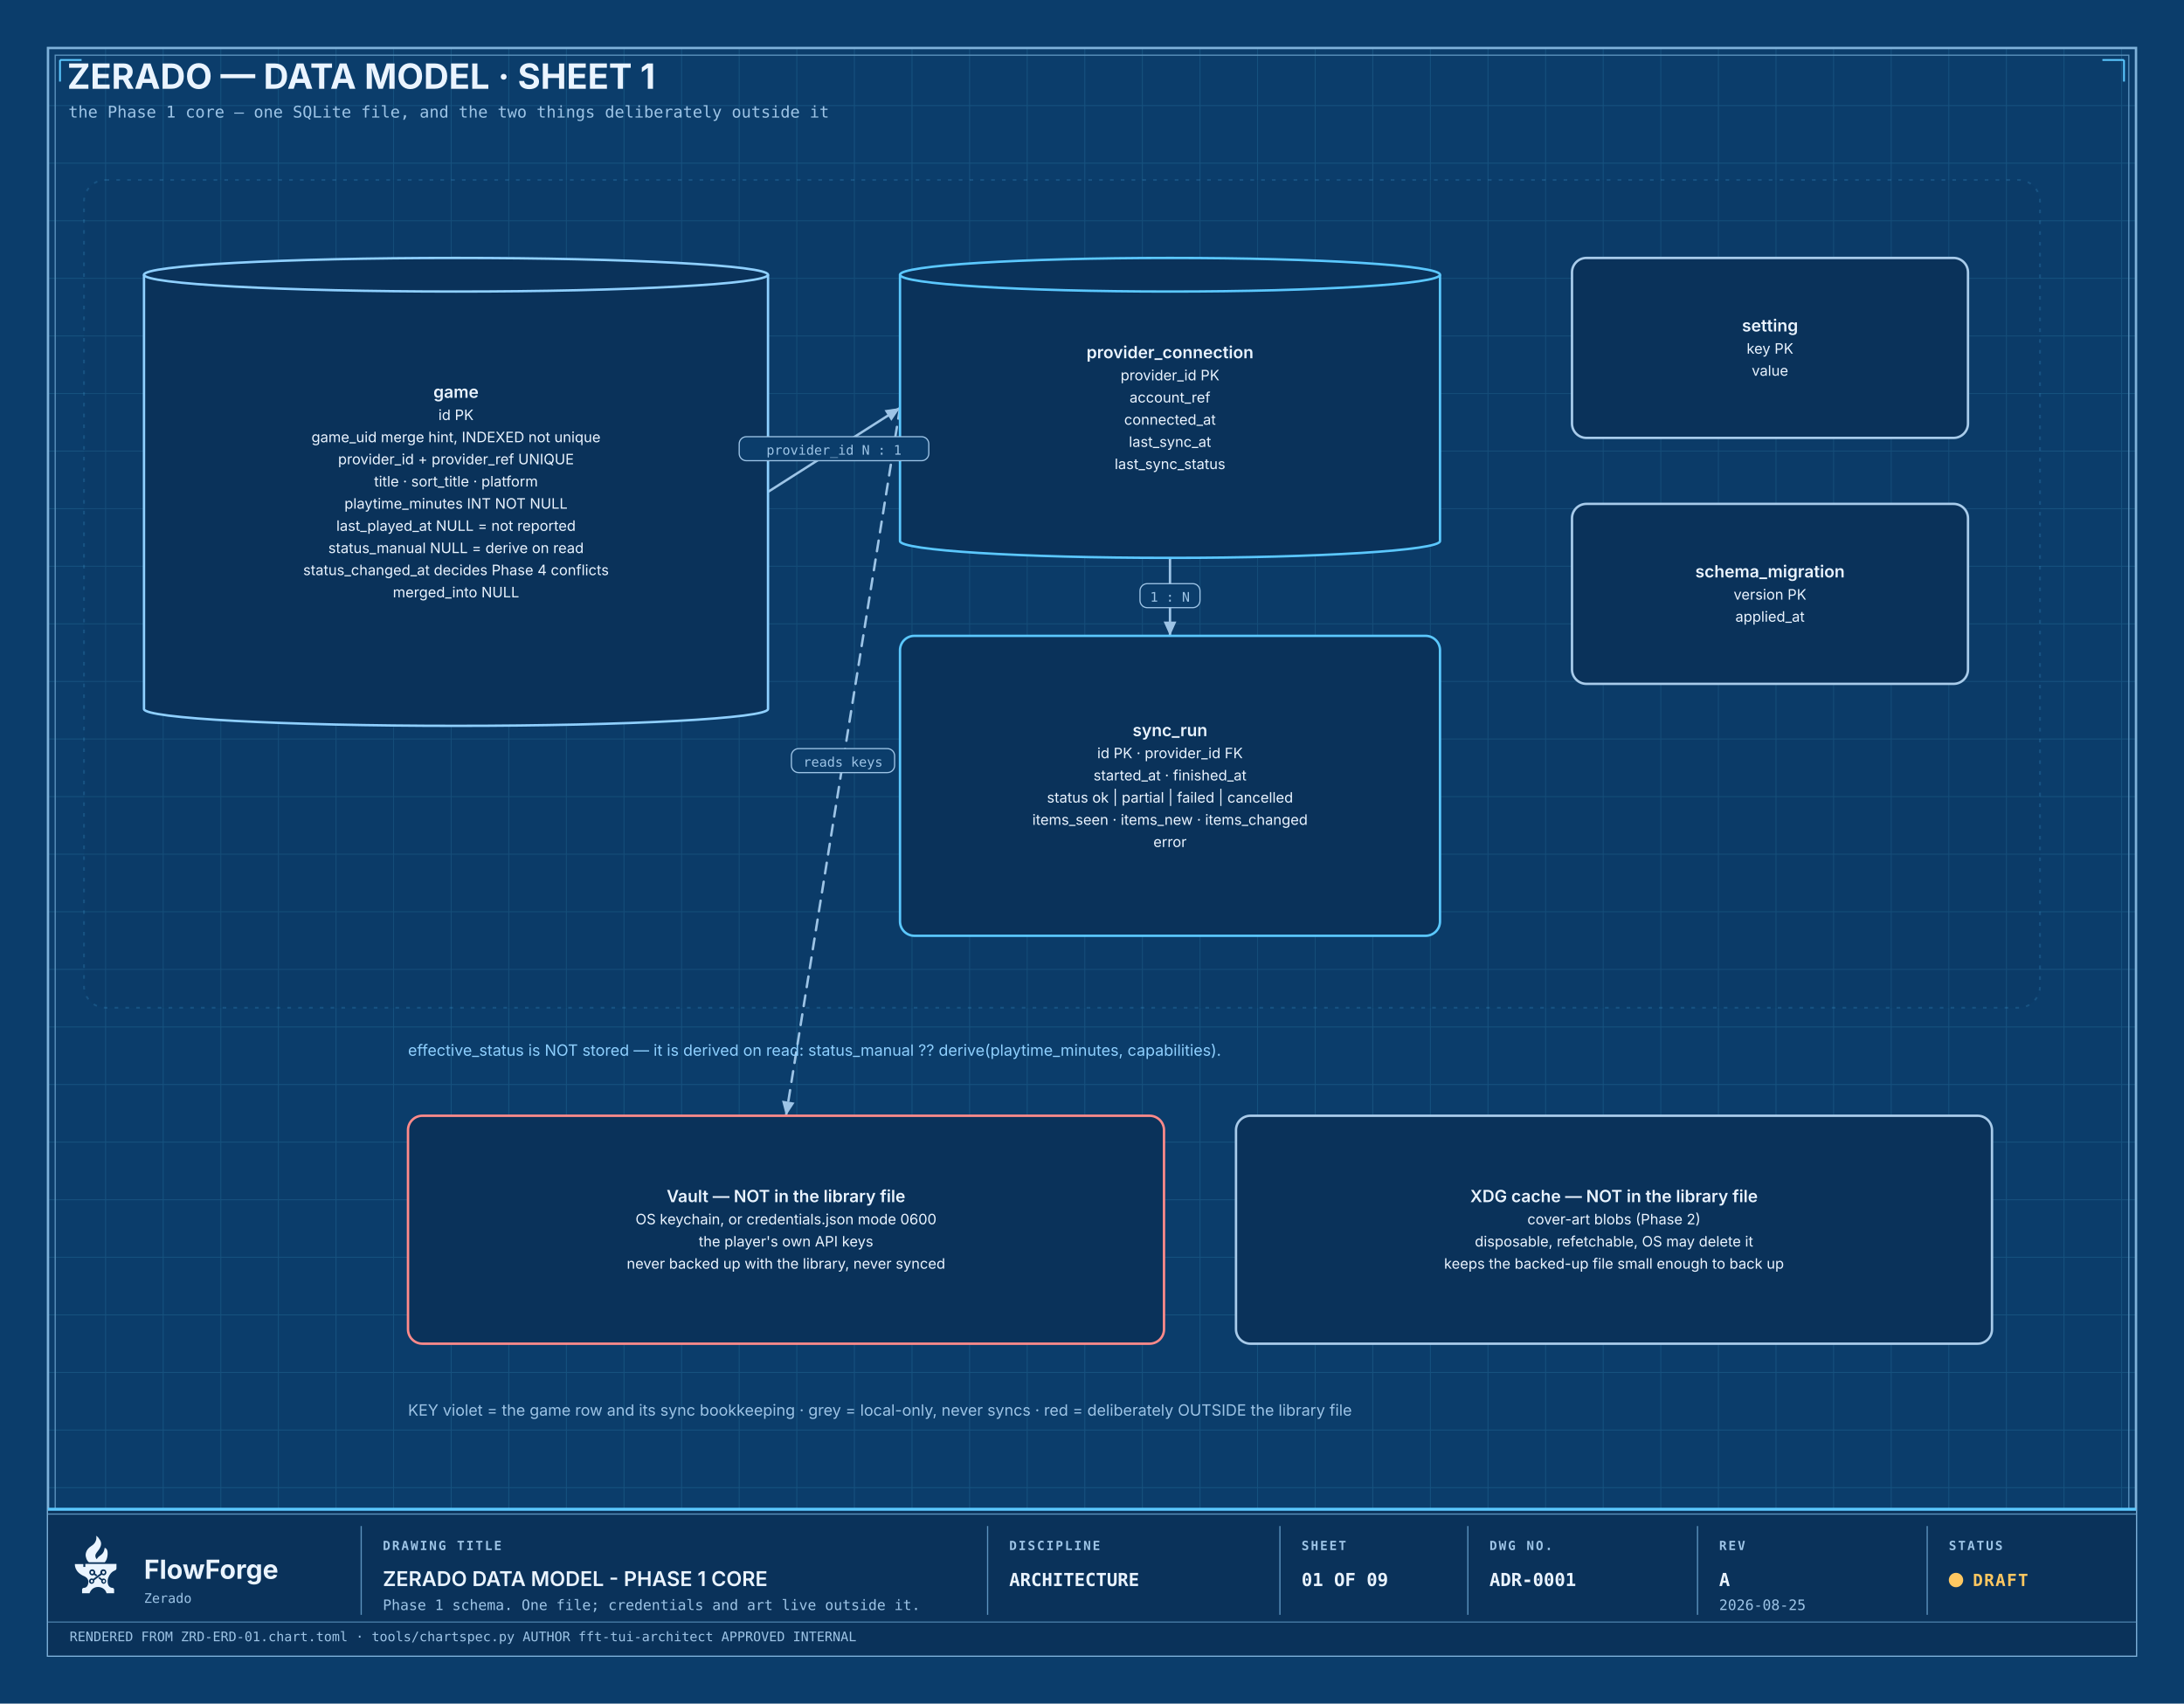
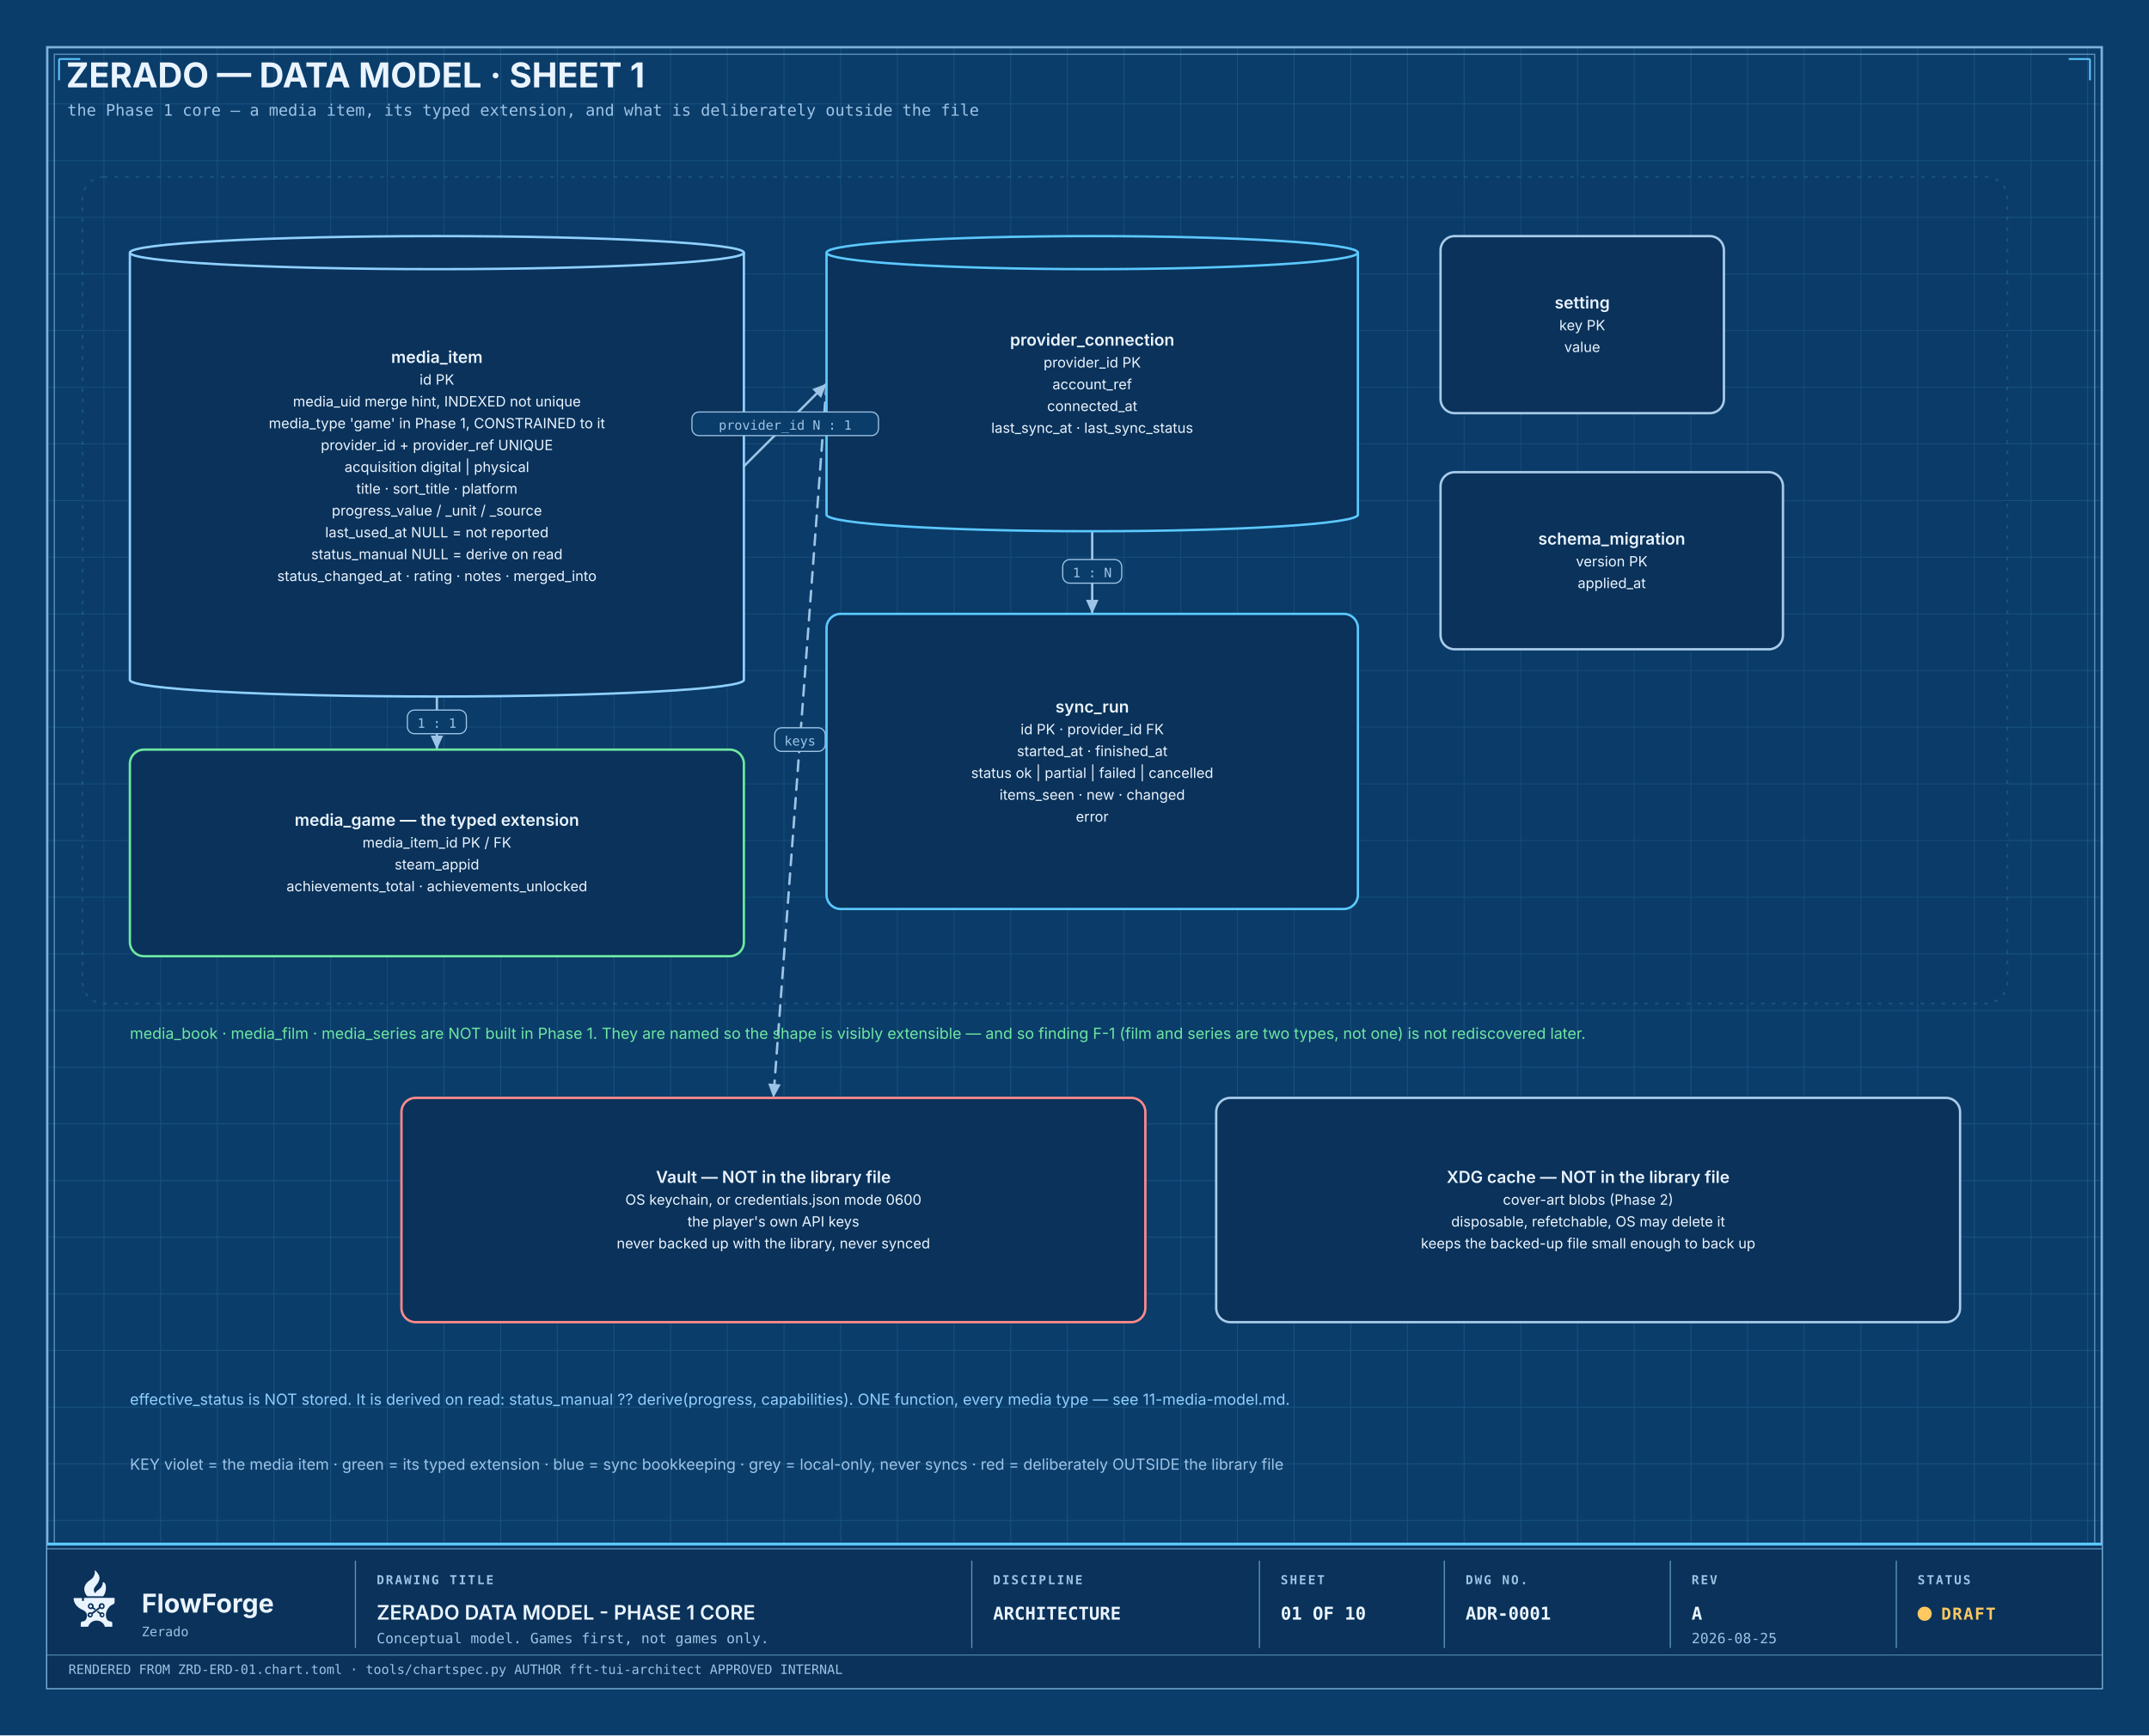
- <svg xmlns="http://www.w3.org/2000/svg" width="1820" height="1420" viewBox="0 0 1820 1420" font-family="'Segoe UI', 'Helvetica Neue', Inter, Arial, sans-serif">
-   <rect x="0" y="0" width="1820" height="1420" fill="#0B3D6B" />
-   <line x1="40" y1="40" x2="40" y2="1380" stroke="#16527F" stroke-width="0.75" />
-   <line x1="88" y1="40" x2="88" y2="1380" stroke="#16527F" stroke-width="0.75" />
-   <line x1="136" y1="40" x2="136" y2="1380" stroke="#16527F" stroke-width="0.75" />
-   <line x1="184" y1="40" x2="184" y2="1380" stroke="#16527F" stroke-width="0.75" />
-   <line x1="232" y1="40" x2="232" y2="1380" stroke="#16527F" stroke-width="0.75" />
-   <line x1="280" y1="40" x2="280" y2="1380" stroke="#16527F" stroke-width="0.75" />
-   <line x1="328" y1="40" x2="328" y2="1380" stroke="#16527F" stroke-width="0.75" />
-   <line x1="376" y1="40" x2="376" y2="1380" stroke="#16527F" stroke-width="0.75" />
-   <line x1="424" y1="40" x2="424" y2="1380" stroke="#16527F" stroke-width="0.75" />
-   <line x1="472" y1="40" x2="472" y2="1380" stroke="#16527F" stroke-width="0.75" />
-   <line x1="520" y1="40" x2="520" y2="1380" stroke="#16527F" stroke-width="0.75" />
-   <line x1="568" y1="40" x2="568" y2="1380" stroke="#16527F" stroke-width="0.75" />
-   <line x1="616" y1="40" x2="616" y2="1380" stroke="#16527F" stroke-width="0.75" />
-   <line x1="664" y1="40" x2="664" y2="1380" stroke="#16527F" stroke-width="0.75" />
-   <line x1="712" y1="40" x2="712" y2="1380" stroke="#16527F" stroke-width="0.75" />
-   <line x1="760" y1="40" x2="760" y2="1380" stroke="#16527F" stroke-width="0.75" />
-   <line x1="808" y1="40" x2="808" y2="1380" stroke="#16527F" stroke-width="0.75" />
-   <line x1="856" y1="40" x2="856" y2="1380" stroke="#16527F" stroke-width="0.75" />
-   <line x1="904" y1="40" x2="904" y2="1380" stroke="#16527F" stroke-width="0.75" />
-   <line x1="952" y1="40" x2="952" y2="1380" stroke="#16527F" stroke-width="0.75" />
-   <line x1="1000" y1="40" x2="1000" y2="1380" stroke="#16527F" stroke-width="0.75" />
-   <line x1="1048" y1="40" x2="1048" y2="1380" stroke="#16527F" stroke-width="0.75" />
-   <line x1="1096" y1="40" x2="1096" y2="1380" stroke="#16527F" stroke-width="0.75" />
-   <line x1="1144" y1="40" x2="1144" y2="1380" stroke="#16527F" stroke-width="0.75" />
-   <line x1="1192" y1="40" x2="1192" y2="1380" stroke="#16527F" stroke-width="0.75" />
-   <line x1="1240" y1="40" x2="1240" y2="1380" stroke="#16527F" stroke-width="0.75" />
-   <line x1="1288" y1="40" x2="1288" y2="1380" stroke="#16527F" stroke-width="0.75" />
-   <line x1="1336" y1="40" x2="1336" y2="1380" stroke="#16527F" stroke-width="0.75" />
-   <line x1="1384" y1="40" x2="1384" y2="1380" stroke="#16527F" stroke-width="0.75" />
-   <line x1="1432" y1="40" x2="1432" y2="1380" stroke="#16527F" stroke-width="0.75" />
-   <line x1="1480" y1="40" x2="1480" y2="1380" stroke="#16527F" stroke-width="0.75" />
-   <line x1="1528" y1="40" x2="1528" y2="1380" stroke="#16527F" stroke-width="0.75" />
-   <line x1="1576" y1="40" x2="1576" y2="1380" stroke="#16527F" stroke-width="0.75" />
-   <line x1="1624" y1="40" x2="1624" y2="1380" stroke="#16527F" stroke-width="0.75" />
-   <line x1="1672" y1="40" x2="1672" y2="1380" stroke="#16527F" stroke-width="0.75" />
-   <line x1="1720" y1="40" x2="1720" y2="1380" stroke="#16527F" stroke-width="0.75" />
-   <line x1="1768" y1="40" x2="1768" y2="1380" stroke="#16527F" stroke-width="0.75" />
+ <svg xmlns="http://www.w3.org/2000/svg" width="1820" height="1470" viewBox="0 0 1820 1470" font-family="'Segoe UI', 'Helvetica Neue', Inter, Arial, sans-serif">
+   <rect x="0" y="0" width="1820" height="1470" fill="#0B3D6B" />
+   <line x1="40" y1="40" x2="40" y2="1430" stroke="#16527F" stroke-width="0.75" />
+   <line x1="88" y1="40" x2="88" y2="1430" stroke="#16527F" stroke-width="0.75" />
+   <line x1="136" y1="40" x2="136" y2="1430" stroke="#16527F" stroke-width="0.75" />
+   <line x1="184" y1="40" x2="184" y2="1430" stroke="#16527F" stroke-width="0.75" />
+   <line x1="232" y1="40" x2="232" y2="1430" stroke="#16527F" stroke-width="0.75" />
+   <line x1="280" y1="40" x2="280" y2="1430" stroke="#16527F" stroke-width="0.75" />
+   <line x1="328" y1="40" x2="328" y2="1430" stroke="#16527F" stroke-width="0.75" />
+   <line x1="376" y1="40" x2="376" y2="1430" stroke="#16527F" stroke-width="0.75" />
+   <line x1="424" y1="40" x2="424" y2="1430" stroke="#16527F" stroke-width="0.75" />
+   <line x1="472" y1="40" x2="472" y2="1430" stroke="#16527F" stroke-width="0.75" />
+   <line x1="520" y1="40" x2="520" y2="1430" stroke="#16527F" stroke-width="0.75" />
+   <line x1="568" y1="40" x2="568" y2="1430" stroke="#16527F" stroke-width="0.75" />
+   <line x1="616" y1="40" x2="616" y2="1430" stroke="#16527F" stroke-width="0.75" />
+   <line x1="664" y1="40" x2="664" y2="1430" stroke="#16527F" stroke-width="0.75" />
+   <line x1="712" y1="40" x2="712" y2="1430" stroke="#16527F" stroke-width="0.75" />
+   <line x1="760" y1="40" x2="760" y2="1430" stroke="#16527F" stroke-width="0.75" />
+   <line x1="808" y1="40" x2="808" y2="1430" stroke="#16527F" stroke-width="0.75" />
+   <line x1="856" y1="40" x2="856" y2="1430" stroke="#16527F" stroke-width="0.75" />
+   <line x1="904" y1="40" x2="904" y2="1430" stroke="#16527F" stroke-width="0.75" />
+   <line x1="952" y1="40" x2="952" y2="1430" stroke="#16527F" stroke-width="0.75" />
+   <line x1="1000" y1="40" x2="1000" y2="1430" stroke="#16527F" stroke-width="0.75" />
+   <line x1="1048" y1="40" x2="1048" y2="1430" stroke="#16527F" stroke-width="0.75" />
+   <line x1="1096" y1="40" x2="1096" y2="1430" stroke="#16527F" stroke-width="0.75" />
+   <line x1="1144" y1="40" x2="1144" y2="1430" stroke="#16527F" stroke-width="0.75" />
+   <line x1="1192" y1="40" x2="1192" y2="1430" stroke="#16527F" stroke-width="0.75" />
+   <line x1="1240" y1="40" x2="1240" y2="1430" stroke="#16527F" stroke-width="0.75" />
+   <line x1="1288" y1="40" x2="1288" y2="1430" stroke="#16527F" stroke-width="0.75" />
+   <line x1="1336" y1="40" x2="1336" y2="1430" stroke="#16527F" stroke-width="0.75" />
+   <line x1="1384" y1="40" x2="1384" y2="1430" stroke="#16527F" stroke-width="0.75" />
+   <line x1="1432" y1="40" x2="1432" y2="1430" stroke="#16527F" stroke-width="0.75" />
+   <line x1="1480" y1="40" x2="1480" y2="1430" stroke="#16527F" stroke-width="0.75" />
+   <line x1="1528" y1="40" x2="1528" y2="1430" stroke="#16527F" stroke-width="0.75" />
+   <line x1="1576" y1="40" x2="1576" y2="1430" stroke="#16527F" stroke-width="0.75" />
+   <line x1="1624" y1="40" x2="1624" y2="1430" stroke="#16527F" stroke-width="0.75" />
+   <line x1="1672" y1="40" x2="1672" y2="1430" stroke="#16527F" stroke-width="0.75" />
+   <line x1="1720" y1="40" x2="1720" y2="1430" stroke="#16527F" stroke-width="0.75" />
+   <line x1="1768" y1="40" x2="1768" y2="1430" stroke="#16527F" stroke-width="0.75" />
  <line x1="40" y1="40" x2="1780" y2="40" stroke="#16527F" stroke-width="0.75" />
  <line x1="40" y1="88" x2="1780" y2="88" stroke="#16527F" stroke-width="0.75" />
  <line x1="40" y1="136" x2="1780" y2="136" stroke="#16527F" stroke-width="0.75" />
  <line x1="40" y1="184" x2="1780" y2="184" stroke="#16527F" stroke-width="0.75" />
  <line x1="40" y1="232" x2="1780" y2="232" stroke="#16527F" stroke-width="0.75" />
  <line x1="40" y1="280" x2="1780" y2="280" stroke="#16527F" stroke-width="0.75" />
  <line x1="40" y1="328" x2="1780" y2="328" stroke="#16527F" stroke-width="0.75" />
  <line x1="40" y1="376" x2="1780" y2="376" stroke="#16527F" stroke-width="0.75" />
  <line x1="40" y1="424" x2="1780" y2="424" stroke="#16527F" stroke-width="0.75" />
  <line x1="40" y1="472" x2="1780" y2="472" stroke="#16527F" stroke-width="0.75" />
  <line x1="40" y1="520" x2="1780" y2="520" stroke="#16527F" stroke-width="0.75" />
  <line x1="40" y1="568" x2="1780" y2="568" stroke="#16527F" stroke-width="0.75" />
  <line x1="40" y1="616" x2="1780" y2="616" stroke="#16527F" stroke-width="0.75" />
  <line x1="40" y1="664" x2="1780" y2="664" stroke="#16527F" stroke-width="0.75" />
  <line x1="40" y1="712" x2="1780" y2="712" stroke="#16527F" stroke-width="0.75" />
  <line x1="40" y1="760" x2="1780" y2="760" stroke="#16527F" stroke-width="0.75" />
  <line x1="40" y1="808" x2="1780" y2="808" stroke="#16527F" stroke-width="0.75" />
  <line x1="40" y1="856" x2="1780" y2="856" stroke="#16527F" stroke-width="0.75" />
  <line x1="40" y1="904" x2="1780" y2="904" stroke="#16527F" stroke-width="0.75" />
  <line x1="40" y1="952" x2="1780" y2="952" stroke="#16527F" stroke-width="0.75" />
  <line x1="40" y1="1000" x2="1780" y2="1000" stroke="#16527F" stroke-width="0.75" />
  <line x1="40" y1="1048" x2="1780" y2="1048" stroke="#16527F" stroke-width="0.75" />
  <line x1="40" y1="1096" x2="1780" y2="1096" stroke="#16527F" stroke-width="0.75" />
  <line x1="40" y1="1144" x2="1780" y2="1144" stroke="#16527F" stroke-width="0.75" />
  <line x1="40" y1="1192" x2="1780" y2="1192" stroke="#16527F" stroke-width="0.75" />
  <line x1="40" y1="1240" x2="1780" y2="1240" stroke="#16527F" stroke-width="0.75" />
  <line x1="40" y1="1288" x2="1780" y2="1288" stroke="#16527F" stroke-width="0.75" />
  <line x1="40" y1="1336" x2="1780" y2="1336" stroke="#16527F" stroke-width="0.75" />
-   <rect x="40" y="40" width="1740" height="1340" fill="none" stroke="#7FB2DA" stroke-width="2" />
-   <rect x="46" y="46" width="1728" height="1328" fill="none" stroke="#5C93BE" stroke-width="1" />
+   <line x1="40" y1="1384" x2="1780" y2="1384" stroke="#16527F" stroke-width="0.75" />
+   <rect x="40" y="40" width="1740" height="1390" fill="none" stroke="#7FB2DA" stroke-width="2" />
+   <rect x="46" y="46" width="1728" height="1378" fill="none" stroke="#5C93BE" stroke-width="1" />
  <line x1="50" y1="50" x2="68" y2="50" stroke="#5BC8FF" stroke-width="1.5" />
  <line x1="50" y1="50" x2="50" y2="68" stroke="#5BC8FF" stroke-width="1.5" />
  <line x1="1770" y1="50" x2="1752" y2="50" stroke="#5BC8FF" stroke-width="1.5" />
  <line x1="1770" y1="50" x2="1770" y2="68" stroke="#5BC8FF" stroke-width="1.5" />
-   <line x1="50" y1="1370" x2="68" y2="1370" stroke="#5BC8FF" stroke-width="1.5" />
-   <line x1="50" y1="1370" x2="50" y2="1352" stroke="#5BC8FF" stroke-width="1.5" />
-   <line x1="1770" y1="1370" x2="1752" y2="1370" stroke="#5BC8FF" stroke-width="1.5" />
-   <line x1="1770" y1="1370" x2="1770" y2="1352" stroke="#5BC8FF" stroke-width="1.5" />
+   <line x1="50" y1="1420" x2="68" y2="1420" stroke="#5BC8FF" stroke-width="1.5" />
+   <line x1="50" y1="1420" x2="50" y2="1402" stroke="#5BC8FF" stroke-width="1.5" />
+   <line x1="1770" y1="1420" x2="1752" y2="1420" stroke="#5BC8FF" stroke-width="1.5" />
+   <line x1="1770" y1="1420" x2="1770" y2="1402" stroke="#5BC8FF" stroke-width="1.5" />
  <text x="56" y="74" font-family="'Segoe UI', 'Helvetica Neue', Inter, Arial, sans-serif" font-size="29" font-weight="700" fill="#EAF4FF">ZERADO — DATA MODEL  ·  SHEET 1</text>
-   <text x="57" y="98" font-family="ui-monospace, 'Cascadia Code', 'JetBrains Mono', monospace" font-size="13.5" fill="#9DC4E6">the Phase 1 core — one SQLite file, and the two things deliberately outside it</text>
-   <rect x="70.0" y="150.0" width="1630.0" height="690.0" rx="18" fill="#0A325A" opacity="0.16" stroke="#5BC8FF" stroke-width="1.5" stroke-dasharray="3 6" />
-   <polyline points="640.0,410.0 750.0,340.0" fill="none" stroke="#9DC4E6" stroke-width="2.0" stroke-linejoin="round" stroke-linecap="round" />
-   <polygon points="750.0,340.0 742.8,350.8 737.1,341.9" fill="#9DC4E6" />
-   <polyline points="975.0,465.0 975.0,530.0" fill="none" stroke="#9DC4E6" stroke-width="2.0" stroke-linejoin="round" stroke-linecap="round" />
-   <polygon points="975.0,530.0 969.7,518.1 980.3,518.1" fill="#9DC4E6" />
-   <polyline points="750.0,340.0 655.0,930.0" fill="none" stroke="#9DC4E6" stroke-width="2.0" stroke-dasharray="9 7" stroke-linejoin="round" stroke-linecap="round" />
-   <polygon points="655.0,930.0 651.7,917.4 662.1,919.1" fill="#9DC4E6" />
-   <path d="M120.0,229.0 A260.0,14 0 0 1 640.0,229.0 L640.0,591.0 A260.0,14 0 0 1 120.0,591.0 Z" fill="#0A325A" stroke="#8FD0FF" stroke-width="2.0" />
-   <path d="M120.0,229.0 A260.0,14 0 0 0 640.0,229.0" fill="none" stroke="#8FD0FF" stroke-width="2.0" />
-   <text x="380.0" y="331.6" font-family="'Segoe UI', 'Helvetica Neue', Inter, Arial, sans-serif" font-size="14" fill="#EAF4FF" text-anchor="middle" font-weight="600">game</text>
-   <text x="380.0" y="350.1" font-family="'Segoe UI', 'Helvetica Neue', Inter, Arial, sans-serif" font-size="12" fill="#EAF4FF" text-anchor="middle" font-weight="400">id                      PK</text>
-   <text x="380.0" y="368.6" font-family="'Segoe UI', 'Helvetica Neue', Inter, Arial, sans-serif" font-size="12" fill="#EAF4FF" text-anchor="middle" font-weight="400">game_uid                merge hint, INDEXED not unique</text>
-   <text x="380.0" y="387.0" font-family="'Segoe UI', 'Helvetica Neue', Inter, Arial, sans-serif" font-size="12" fill="#EAF4FF" text-anchor="middle" font-weight="400">provider_id + provider_ref     UNIQUE</text>
-   <text x="380.0" y="405.5" font-family="'Segoe UI', 'Helvetica Neue', Inter, Arial, sans-serif" font-size="12" fill="#EAF4FF" text-anchor="middle" font-weight="400">title · sort_title · platform</text>
-   <text x="380.0" y="424.0" font-family="'Segoe UI', 'Helvetica Neue', Inter, Arial, sans-serif" font-size="12" fill="#EAF4FF" text-anchor="middle" font-weight="400">playtime_minutes        INT NOT NULL</text>
-   <text x="380.0" y="442.5" font-family="'Segoe UI', 'Helvetica Neue', Inter, Arial, sans-serif" font-size="12" fill="#EAF4FF" text-anchor="middle" font-weight="400">last_played_at          NULL = not reported</text>
-   <text x="380.0" y="461.0" font-family="'Segoe UI', 'Helvetica Neue', Inter, Arial, sans-serif" font-size="12" fill="#EAF4FF" text-anchor="middle" font-weight="400">status_manual           NULL = derive on read</text>
-   <text x="380.0" y="479.4" font-family="'Segoe UI', 'Helvetica Neue', Inter, Arial, sans-serif" font-size="12" fill="#EAF4FF" text-anchor="middle" font-weight="400">status_changed_at       decides Phase 4 conflicts</text>
-   <text x="380.0" y="497.9" font-family="'Segoe UI', 'Helvetica Neue', Inter, Arial, sans-serif" font-size="12" fill="#EAF4FF" text-anchor="middle" font-weight="400">merged_into             NULL</text>
-   <path d="M750.0,229.0 A225.0,14 0 0 1 1200.0,229.0 L1200.0,451.0 A225.0,14 0 0 1 750.0,451.0 Z" fill="#0A325A" stroke="#5BC8FF" stroke-width="2.0" />
-   <path d="M750.0,229.0 A225.0,14 0 0 0 1200.0,229.0" fill="none" stroke="#5BC8FF" stroke-width="2.0" />
-   <text x="975.0" y="298.6" font-family="'Segoe UI', 'Helvetica Neue', Inter, Arial, sans-serif" font-size="14" fill="#EAF4FF" text-anchor="middle" font-weight="600">provider_connection</text>
-   <text x="975.0" y="317.0" font-family="'Segoe UI', 'Helvetica Neue', Inter, Arial, sans-serif" font-size="12" fill="#EAF4FF" text-anchor="middle" font-weight="400">provider_id             PK</text>
-   <text x="975.0" y="335.5" font-family="'Segoe UI', 'Helvetica Neue', Inter, Arial, sans-serif" font-size="12" fill="#EAF4FF" text-anchor="middle" font-weight="400">account_ref</text>
-   <text x="975.0" y="354.0" font-family="'Segoe UI', 'Helvetica Neue', Inter, Arial, sans-serif" font-size="12" fill="#EAF4FF" text-anchor="middle" font-weight="400">connected_at</text>
-   <text x="975.0" y="372.5" font-family="'Segoe UI', 'Helvetica Neue', Inter, Arial, sans-serif" font-size="12" fill="#EAF4FF" text-anchor="middle" font-weight="400">last_sync_at</text>
-   <text x="975.0" y="391.0" font-family="'Segoe UI', 'Helvetica Neue', Inter, Arial, sans-serif" font-size="12" fill="#EAF4FF" text-anchor="middle" font-weight="400">last_sync_status</text>
-   <rect x="750.0" y="530.0" width="450.0" height="250.0" rx="12" ry="12" fill="#0A325A" stroke="#5BC8FF" stroke-width="2.0" />
-   <text x="975.0" y="613.6" font-family="'Segoe UI', 'Helvetica Neue', Inter, Arial, sans-serif" font-size="14" fill="#EAF4FF" text-anchor="middle" font-weight="600">sync_run</text>
-   <text x="975.0" y="632.0" font-family="'Segoe UI', 'Helvetica Neue', Inter, Arial, sans-serif" font-size="12" fill="#EAF4FF" text-anchor="middle" font-weight="400">id PK  ·  provider_id FK</text>
-   <text x="975.0" y="650.5" font-family="'Segoe UI', 'Helvetica Neue', Inter, Arial, sans-serif" font-size="12" fill="#EAF4FF" text-anchor="middle" font-weight="400">started_at · finished_at</text>
-   <text x="975.0" y="669.0" font-family="'Segoe UI', 'Helvetica Neue', Inter, Arial, sans-serif" font-size="12" fill="#EAF4FF" text-anchor="middle" font-weight="400">status   ok | partial | failed | cancelled</text>
-   <text x="975.0" y="687.5" font-family="'Segoe UI', 'Helvetica Neue', Inter, Arial, sans-serif" font-size="12" fill="#EAF4FF" text-anchor="middle" font-weight="400">items_seen · items_new · items_changed</text>
-   <text x="975.0" y="706.0" font-family="'Segoe UI', 'Helvetica Neue', Inter, Arial, sans-serif" font-size="12" fill="#EAF4FF" text-anchor="middle" font-weight="400">error</text>
-   <rect x="1310.0" y="215.0" width="330.0" height="150.0" rx="12" ry="12" fill="#0A325A" stroke="#A8CBEA" stroke-width="2.0" />
-   <text x="1475.0" y="276.3" font-family="'Segoe UI', 'Helvetica Neue', Inter, Arial, sans-serif" font-size="14" fill="#EAF4FF" text-anchor="middle" font-weight="600">setting</text>
-   <text x="1475.0" y="294.8" font-family="'Segoe UI', 'Helvetica Neue', Inter, Arial, sans-serif" font-size="12" fill="#EAF4FF" text-anchor="middle" font-weight="400">key    PK</text>
-   <text x="1475.0" y="313.2" font-family="'Segoe UI', 'Helvetica Neue', Inter, Arial, sans-serif" font-size="12" fill="#EAF4FF" text-anchor="middle" font-weight="400">value</text>
-   <rect x="1310.0" y="420.0" width="330.0" height="150.0" rx="12" ry="12" fill="#0A325A" stroke="#A8CBEA" stroke-width="2.0" />
-   <text x="1475.0" y="481.3" font-family="'Segoe UI', 'Helvetica Neue', Inter, Arial, sans-serif" font-size="14" fill="#EAF4FF" text-anchor="middle" font-weight="600">schema_migration</text>
-   <text x="1475.0" y="499.8" font-family="'Segoe UI', 'Helvetica Neue', Inter, Arial, sans-serif" font-size="12" fill="#EAF4FF" text-anchor="middle" font-weight="400">version    PK</text>
-   <text x="1475.0" y="518.2" font-family="'Segoe UI', 'Helvetica Neue', Inter, Arial, sans-serif" font-size="12" fill="#EAF4FF" text-anchor="middle" font-weight="400">applied_at</text>
+   <text x="57" y="98" font-family="ui-monospace, 'Cascadia Code', 'JetBrains Mono', monospace" font-size="13.5" fill="#9DC4E6">the Phase 1 core — a media item, its typed extension, and what is deliberately outside the file</text>
+   <rect x="70.0" y="150.0" width="1630.0" height="700.0" rx="18" fill="#0A325A" opacity="0.16" stroke="#5BC8FF" stroke-width="1.5" stroke-dasharray="3 6" />
+   <polyline points="370.0,590.0 370.0,635.0" fill="none" stroke="#9DC4E6" stroke-width="2.0" stroke-linejoin="round" stroke-linecap="round" />
+   <polygon points="370.0,635.0 364.7,623.1 375.3,623.1" fill="#9DC4E6" />
+   <polyline points="630.0,395.0 700.0,325.0" fill="none" stroke="#9DC4E6" stroke-width="2.0" stroke-linejoin="round" stroke-linecap="round" />
+   <polygon points="700.0,325.0 695.4,337.1 687.9,329.6" fill="#9DC4E6" />
+   <polyline points="925.0,450.0 925.0,520.0" fill="none" stroke="#9DC4E6" stroke-width="2.0" stroke-linejoin="round" stroke-linecap="round" />
+   <polygon points="925.0,520.0 919.7,508.1 930.3,508.1" fill="#9DC4E6" />
+   <polyline points="700.0,325.0 655.0,930.0" fill="none" stroke="#9DC4E6" stroke-width="2.0" stroke-dasharray="9 7" stroke-linejoin="round" stroke-linecap="round" />
+   <polygon points="655.0,930.0 650.6,917.8 661.2,918.6" fill="#9DC4E6" />
+   <path d="M110.0,214.0 A260.0,14 0 0 1 630.0,214.0 L630.0,576.0 A260.0,14 0 0 1 110.0,576.0 Z" fill="#0A325A" stroke="#8FD0FF" stroke-width="2.0" />
+   <path d="M110.0,214.0 A260.0,14 0 0 0 630.0,214.0" fill="none" stroke="#8FD0FF" stroke-width="2.0" />
+   <text x="370.0" y="307.4" font-family="'Segoe UI', 'Helvetica Neue', Inter, Arial, sans-serif" font-size="14" fill="#EAF4FF" text-anchor="middle" font-weight="600">media_item</text>
+   <text x="370.0" y="325.8" font-family="'Segoe UI', 'Helvetica Neue', Inter, Arial, sans-serif" font-size="12" fill="#EAF4FF" text-anchor="middle" font-weight="400">id                    PK</text>
+   <text x="370.0" y="344.3" font-family="'Segoe UI', 'Helvetica Neue', Inter, Arial, sans-serif" font-size="12" fill="#EAF4FF" text-anchor="middle" font-weight="400">media_uid             merge hint, INDEXED not unique</text>
+   <text x="370.0" y="362.8" font-family="'Segoe UI', 'Helvetica Neue', Inter, Arial, sans-serif" font-size="12" fill="#EAF4FF" text-anchor="middle" font-weight="400">media_type            'game' in Phase 1, CONSTRAINED to it</text>
+   <text x="370.0" y="381.3" font-family="'Segoe UI', 'Helvetica Neue', Inter, Arial, sans-serif" font-size="12" fill="#EAF4FF" text-anchor="middle" font-weight="400">provider_id + provider_ref      UNIQUE</text>
+   <text x="370.0" y="399.8" font-family="'Segoe UI', 'Helvetica Neue', Inter, Arial, sans-serif" font-size="12" fill="#EAF4FF" text-anchor="middle" font-weight="400">acquisition           digital | physical</text>
+   <text x="370.0" y="418.2" font-family="'Segoe UI', 'Helvetica Neue', Inter, Arial, sans-serif" font-size="12" fill="#EAF4FF" text-anchor="middle" font-weight="400">title · sort_title · platform</text>
+   <text x="370.0" y="436.7" font-family="'Segoe UI', 'Helvetica Neue', Inter, Arial, sans-serif" font-size="12" fill="#EAF4FF" text-anchor="middle" font-weight="400">progress_value / _unit / _source</text>
+   <text x="370.0" y="455.2" font-family="'Segoe UI', 'Helvetica Neue', Inter, Arial, sans-serif" font-size="12" fill="#EAF4FF" text-anchor="middle" font-weight="400">last_used_at          NULL = not reported</text>
+   <text x="370.0" y="473.7" font-family="'Segoe UI', 'Helvetica Neue', Inter, Arial, sans-serif" font-size="12" fill="#EAF4FF" text-anchor="middle" font-weight="400">status_manual         NULL = derive on read</text>
+   <text x="370.0" y="492.2" font-family="'Segoe UI', 'Helvetica Neue', Inter, Arial, sans-serif" font-size="12" fill="#EAF4FF" text-anchor="middle" font-weight="400">status_changed_at · rating · notes · merged_into</text>
+   <rect x="110.0" y="635.0" width="520.0" height="175.0" rx="12" ry="12" fill="#0A325A" stroke="#6EE7A0" stroke-width="2.0" />
+   <text x="370.0" y="699.5" font-family="'Segoe UI', 'Helvetica Neue', Inter, Arial, sans-serif" font-size="14" fill="#EAF4FF" text-anchor="middle" font-weight="600">media_game        — the typed extension</text>
+   <text x="370.0" y="718.0" font-family="'Segoe UI', 'Helvetica Neue', Inter, Arial, sans-serif" font-size="12" fill="#EAF4FF" text-anchor="middle" font-weight="400">media_item_id         PK / FK</text>
+   <text x="370.0" y="736.5" font-family="'Segoe UI', 'Helvetica Neue', Inter, Arial, sans-serif" font-size="12" fill="#EAF4FF" text-anchor="middle" font-weight="400">steam_appid</text>
+   <text x="370.0" y="755.0" font-family="'Segoe UI', 'Helvetica Neue', Inter, Arial, sans-serif" font-size="12" fill="#EAF4FF" text-anchor="middle" font-weight="400">achievements_total · achievements_unlocked</text>
+   <path d="M700.0,214.0 A225.0,14 0 0 1 1150.0,214.0 L1150.0,436.0 A225.0,14 0 0 1 700.0,436.0 Z" fill="#0A325A" stroke="#5BC8FF" stroke-width="2.0" />
+   <path d="M700.0,214.0 A225.0,14 0 0 0 1150.0,214.0" fill="none" stroke="#5BC8FF" stroke-width="2.0" />
+   <text x="925.0" y="292.8" font-family="'Segoe UI', 'Helvetica Neue', Inter, Arial, sans-serif" font-size="14" fill="#EAF4FF" text-anchor="middle" font-weight="600">provider_connection</text>
+   <text x="925.0" y="311.3" font-family="'Segoe UI', 'Helvetica Neue', Inter, Arial, sans-serif" font-size="12" fill="#EAF4FF" text-anchor="middle" font-weight="400">provider_id           PK</text>
+   <text x="925.0" y="329.8" font-family="'Segoe UI', 'Helvetica Neue', Inter, Arial, sans-serif" font-size="12" fill="#EAF4FF" text-anchor="middle" font-weight="400">account_ref</text>
+   <text x="925.0" y="348.2" font-family="'Segoe UI', 'Helvetica Neue', Inter, Arial, sans-serif" font-size="12" fill="#EAF4FF" text-anchor="middle" font-weight="400">connected_at</text>
+   <text x="925.0" y="366.7" font-family="'Segoe UI', 'Helvetica Neue', Inter, Arial, sans-serif" font-size="12" fill="#EAF4FF" text-anchor="middle" font-weight="400">last_sync_at · last_sync_status</text>
+   <rect x="700.0" y="520.0" width="450.0" height="250.0" rx="12" ry="12" fill="#0A325A" stroke="#5BC8FF" stroke-width="2.0" />
+   <text x="925.0" y="603.6" font-family="'Segoe UI', 'Helvetica Neue', Inter, Arial, sans-serif" font-size="14" fill="#EAF4FF" text-anchor="middle" font-weight="600">sync_run</text>
+   <text x="925.0" y="622.0" font-family="'Segoe UI', 'Helvetica Neue', Inter, Arial, sans-serif" font-size="12" fill="#EAF4FF" text-anchor="middle" font-weight="400">id PK  ·  provider_id FK</text>
+   <text x="925.0" y="640.5" font-family="'Segoe UI', 'Helvetica Neue', Inter, Arial, sans-serif" font-size="12" fill="#EAF4FF" text-anchor="middle" font-weight="400">started_at · finished_at</text>
+   <text x="925.0" y="659.0" font-family="'Segoe UI', 'Helvetica Neue', Inter, Arial, sans-serif" font-size="12" fill="#EAF4FF" text-anchor="middle" font-weight="400">status  ok | partial | failed | cancelled</text>
+   <text x="925.0" y="677.5" font-family="'Segoe UI', 'Helvetica Neue', Inter, Arial, sans-serif" font-size="12" fill="#EAF4FF" text-anchor="middle" font-weight="400">items_seen · new · changed</text>
+   <text x="925.0" y="696.0" font-family="'Segoe UI', 'Helvetica Neue', Inter, Arial, sans-serif" font-size="12" fill="#EAF4FF" text-anchor="middle" font-weight="400">error</text>
+   <rect x="1220.0" y="200.0" width="240.0" height="150.0" rx="12" ry="12" fill="#0A325A" stroke="#A8CBEA" stroke-width="2.0" />
+   <text x="1340.0" y="261.3" font-family="'Segoe UI', 'Helvetica Neue', Inter, Arial, sans-serif" font-size="14" fill="#EAF4FF" text-anchor="middle" font-weight="600">setting</text>
+   <text x="1340.0" y="279.8" font-family="'Segoe UI', 'Helvetica Neue', Inter, Arial, sans-serif" font-size="12" fill="#EAF4FF" text-anchor="middle" font-weight="400">key  PK</text>
+   <text x="1340.0" y="298.2" font-family="'Segoe UI', 'Helvetica Neue', Inter, Arial, sans-serif" font-size="12" fill="#EAF4FF" text-anchor="middle" font-weight="400">value</text>
+   <rect x="1220.0" y="400.0" width="290.0" height="150.0" rx="12" ry="12" fill="#0A325A" stroke="#A8CBEA" stroke-width="2.0" />
+   <text x="1365.0" y="461.3" font-family="'Segoe UI', 'Helvetica Neue', Inter, Arial, sans-serif" font-size="14" fill="#EAF4FF" text-anchor="middle" font-weight="600">schema_migration</text>
+   <text x="1365.0" y="479.8" font-family="'Segoe UI', 'Helvetica Neue', Inter, Arial, sans-serif" font-size="12" fill="#EAF4FF" text-anchor="middle" font-weight="400">version  PK</text>
+   <text x="1365.0" y="498.2" font-family="'Segoe UI', 'Helvetica Neue', Inter, Arial, sans-serif" font-size="12" fill="#EAF4FF" text-anchor="middle" font-weight="400">applied_at</text>
  <rect x="340.0" y="930.0" width="630.0" height="190.0" rx="12" ry="12" fill="#0A325A" stroke="#FF8A8A" stroke-width="2.0" />
  <text x="655.0" y="1002.0" font-family="'Segoe UI', 'Helvetica Neue', Inter, Arial, sans-serif" font-size="14" fill="#EAF4FF" text-anchor="middle" font-weight="600">Vault   —   NOT in the library file</text>
  <text x="655.0" y="1020.5" font-family="'Segoe UI', 'Helvetica Neue', Inter, Arial, sans-serif" font-size="12" fill="#EAF4FF" text-anchor="middle" font-weight="400">OS keychain, or credentials.json mode 0600</text>
  <text x="655.0" y="1039.0" font-family="'Segoe UI', 'Helvetica Neue', Inter, Arial, sans-serif" font-size="12" fill="#EAF4FF" text-anchor="middle" font-weight="400">the player's own API keys</text>
  <text x="655.0" y="1057.5" font-family="'Segoe UI', 'Helvetica Neue', Inter, Arial, sans-serif" font-size="12" fill="#EAF4FF" text-anchor="middle" font-weight="400">never backed up with the library, never synced</text>
  <rect x="1030.0" y="930.0" width="630.0" height="190.0" rx="12" ry="12" fill="#0A325A" stroke="#A8CBEA" stroke-width="2.0" />
  <text x="1345.0" y="1002.0" font-family="'Segoe UI', 'Helvetica Neue', Inter, Arial, sans-serif" font-size="14" fill="#EAF4FF" text-anchor="middle" font-weight="600">XDG cache   —   NOT in the library file</text>
  <text x="1345.0" y="1020.5" font-family="'Segoe UI', 'Helvetica Neue', Inter, Arial, sans-serif" font-size="12" fill="#EAF4FF" text-anchor="middle" font-weight="400">cover-art blobs (Phase 2)</text>
  <text x="1345.0" y="1039.0" font-family="'Segoe UI', 'Helvetica Neue', Inter, Arial, sans-serif" font-size="12" fill="#EAF4FF" text-anchor="middle" font-weight="400">disposable, refetchable, OS may delete it</text>
  <text x="1345.0" y="1057.5" font-family="'Segoe UI', 'Helvetica Neue', Inter, Arial, sans-serif" font-size="12" fill="#EAF4FF" text-anchor="middle" font-weight="400">keeps the backed-up file small enough to back up</text>
-   <rect x="616.0" y="364.0" width="158.0" height="20" rx="6" fill="#0B3D6B" stroke="#9DC4E6" stroke-width="1" opacity="1" />
-   <text x="695.0" y="379.0" font-family="ui-monospace, 'Cascadia Code', 'JetBrains Mono', monospace" font-size="11" fill="#9DC4E6" text-anchor="middle">provider_id    N : 1</text>
-   <rect x="950.0" y="486.5" width="50.0" height="20" rx="6" fill="#0B3D6B" stroke="#9DC4E6" stroke-width="1" opacity="1" />
-   <text x="975.0" y="501.5" font-family="ui-monospace, 'Cascadia Code', 'JetBrains Mono', monospace" font-size="11" fill="#9DC4E6" text-anchor="middle">1 : N</text>
-   <rect x="659.5" y="624.0" width="86.0" height="20" rx="6" fill="#0B3D6B" stroke="#9DC4E6" stroke-width="1" opacity="1" />
-   <text x="702.5" y="639.0" font-family="ui-monospace, 'Cascadia Code', 'JetBrains Mono', monospace" font-size="11" fill="#9DC4E6" text-anchor="middle">reads keys</text>
-   <text x="340.0" y="880.0" font-family="'Segoe UI', 'Helvetica Neue', Inter, Arial, sans-serif" font-size="13" fill="#8FD0FF" text-anchor="start" font-weight="normal">effective_status is NOT stored — it is derived on read:  status_manual ?? derive(playtime_minutes, capabilities).</text>
-   <text x="340.0" y="1180.0" font-family="'Segoe UI', 'Helvetica Neue', Inter, Arial, sans-serif" font-size="13" fill="#9DC4E6" text-anchor="start" font-weight="normal">KEY    violet = the game row and its sync bookkeeping    ·    grey = local-only, never syncs    ·    red = deliberately OUTSIDE the library file</text>
-   <rect x="40" y="1258" width="1740" height="122" fill="#0A325A" />
-   <line x1="40" y1="1258" x2="1780" y2="1258" stroke="#5BC8FF" stroke-width="2.5" />
-   <line x1="40" y1="1262" x2="1780" y2="1262" stroke="#5C93BE" stroke-width="1" />
-   <line x1="301.0" y1="1272" x2="301.0" y2="1346" stroke="#5C93BE" stroke-width="1" />
-   <line x1="823.0" y1="1272" x2="823.0" y2="1346" stroke="#5C93BE" stroke-width="1" />
-   <line x1="1066.6" y1="1272" x2="1066.6" y2="1346" stroke="#5C93BE" stroke-width="1" />
-   <line x1="1223.2" y1="1272" x2="1223.2" y2="1346" stroke="#5C93BE" stroke-width="1" />
-   <line x1="1414.6" y1="1272" x2="1414.6" y2="1346" stroke="#5C93BE" stroke-width="1" />
-   <line x1="1606.0" y1="1272" x2="1606.0" y2="1346" stroke="#5C93BE" stroke-width="1" />
-   <g transform="translate(54.0,1277.0) scale(1.5)" fill="#EAF4FF" stroke="none">
+   <rect x="345.0" y="601.5" width="50.0" height="20" rx="6" fill="#0B3D6B" stroke="#9DC4E6" stroke-width="1" opacity="1" />
+   <text x="370.0" y="616.5" font-family="ui-monospace, 'Cascadia Code', 'JetBrains Mono', monospace" font-size="11" fill="#9DC4E6" text-anchor="middle">1 : 1</text>
+   <rect x="586.0" y="349.0" width="158.0" height="20" rx="6" fill="#0B3D6B" stroke="#9DC4E6" stroke-width="1" opacity="1" />
+   <text x="665.0" y="364.0" font-family="ui-monospace, 'Cascadia Code', 'JetBrains Mono', monospace" font-size="11" fill="#9DC4E6" text-anchor="middle">provider_id    N : 1</text>
+   <rect x="900.0" y="474.0" width="50.0" height="20" rx="6" fill="#0B3D6B" stroke="#9DC4E6" stroke-width="1" opacity="1" />
+   <text x="925.0" y="489.0" font-family="ui-monospace, 'Cascadia Code', 'JetBrains Mono', monospace" font-size="11" fill="#9DC4E6" text-anchor="middle">1 : N</text>
+   <rect x="656.1" y="616.5" width="42.8" height="20" rx="6" fill="#0B3D6B" stroke="#9DC4E6" stroke-width="1" opacity="1" />
+   <text x="677.5" y="631.5" font-family="ui-monospace, 'Cascadia Code', 'JetBrains Mono', monospace" font-size="11" fill="#9DC4E6" text-anchor="middle">keys</text>
+   <text x="110.0" y="880.0" font-family="'Segoe UI', 'Helvetica Neue', Inter, Arial, sans-serif" font-size="13" fill="#6EE7A0" text-anchor="start" font-weight="normal">media_book · media_film · media_series are NOT built in Phase 1. They are named so the shape is visibly extensible — and so finding F-1 (film and series are two types, not one) is not rediscovered later.</text>
+   <text x="110.0" y="1190.0" font-family="'Segoe UI', 'Helvetica Neue', Inter, Arial, sans-serif" font-size="13" fill="#8FD0FF" text-anchor="start" font-weight="normal">effective_status is NOT stored. It is derived on read:  status_manual ?? derive(progress, capabilities).  ONE function, every media type — see 11-media-model.md.</text>
+   <text x="110.0" y="1245.0" font-family="'Segoe UI', 'Helvetica Neue', Inter, Arial, sans-serif" font-size="13" fill="#9DC4E6" text-anchor="start" font-weight="normal">KEY    violet = the media item    ·    green = its typed extension    ·    blue = sync bookkeeping    ·    grey = local-only, never syncs    ·    red = deliberately OUTSIDE the library file</text>
+   <rect x="40" y="1308" width="1740" height="122" fill="#0A325A" />
+   <line x1="40" y1="1308" x2="1780" y2="1308" stroke="#5BC8FF" stroke-width="2.5" />
+   <line x1="40" y1="1312" x2="1780" y2="1312" stroke="#5C93BE" stroke-width="1" />
+   <line x1="301.0" y1="1322" x2="301.0" y2="1396" stroke="#5C93BE" stroke-width="1" />
+   <line x1="823.0" y1="1322" x2="823.0" y2="1396" stroke="#5C93BE" stroke-width="1" />
+   <line x1="1066.6" y1="1322" x2="1066.6" y2="1396" stroke="#5C93BE" stroke-width="1" />
+   <line x1="1223.2" y1="1322" x2="1223.2" y2="1396" stroke="#5C93BE" stroke-width="1" />
+   <line x1="1414.6" y1="1322" x2="1414.6" y2="1396" stroke="#5C93BE" stroke-width="1" />
+   <line x1="1606.0" y1="1322" x2="1606.0" y2="1396" stroke="#5C93BE" stroke-width="1" />
+   <g transform="translate(54.0,1327.0) scale(1.5)" fill="#EAF4FF" stroke="none">
    <path d="M14.5,22.4c0-.4.3-.7.7-.7s.7.3.7.7-.3.7-.7.7-.7-.3-.7-.7Z" />
    <path d="M15,26.7c-.3,0-.6.3-.6.6s.3.6.6.6.6-.3.6-.6-.3-.6-.6-.6ZM21.5,21.7c-.4,0-.7.3-.7.7s.3.7.7.7.7-.3.7-.7-.3-.7-.7-.7ZM21.5,21.7c-.4,0-.7.3-.7.7s.3.7.7.7.7-.3.7-.7-.3-.7-.7-.7ZM15,26.7c-.3,0-.6.3-.6.6s.3.6.6.6.6-.3.6-.6-.3-.6-.6-.6ZM11.4,17.8v1.6h-1.1v-1.6h-4.7s-.5,4.4,5.3,6.8c0,0,2.2.9,2.2,3h0c0,.2,0,3.4-2.5,3.4-.6,0-1,.5-1,1v2h4.2c0-.1,0-.3.1-.4.5-1.1,1.3-2.1,2.4-2.6.6-.3,1.4-.5,2.2-.5s1.5.2,2.2.5c.8.4,1.5,1,2,1.8.2.4.4.8.5,1.2h4.2v-2c0-.6-.5-1-1-1,0,0-2.4,0-2.6-3.1,0-.5,0-.7,0-1,.2-1.9,1.3-3.8,2.8-4.9,0,0,.2-.1.3-.2.3-.2.7-.3,1-.5.4-.1.8-.6.8-1.1v-2.5H11.4ZM15.2,20.7c.9,0,1.7.7,1.7,1.7s0,.4-.1.6l1.3,1-.7.6-1.1-.8c-.3.2-.6.3-1,.3-.9,0-1.7-.7-1.7-1.7s.7-1.7,1.7-1.7ZM21.7,28.8c-.8,0-1.5-.7-1.5-1.5s0-.3,0-.5l-1.6-1.2.7-.6,1.4,1.1c.2-.2.5-.3.8-.3.8,0,1.5.7,1.5,1.5s-.7,1.5-1.5,1.5ZM21.5,24c-.4,0-.7-.1-1-.3l-4.1,3.1c0,.2,0,.3,0,.5,0,.8-.7,1.5-1.5,1.5s-1.5-.7-1.5-1.5.7-1.5,1.5-1.5.6,0,.8.3l4.1-3.1c0-.2-.1-.4-.1-.6,0-.9.7-1.7,1.7-1.7s1.7.7,1.7,1.7-.7,1.7-1.7,1.7ZM21.7,26.7c-.3,0-.6.3-.6.6s.3.6.6.6.6-.3.6-.6-.3-.6-.6-.6ZM21.5,21.7c-.4,0-.7.3-.7.7s.3.7.7.7.7-.3.7-.7-.3-.7-.7-.7ZM15,26.7c-.3,0-.6.3-.6.6s.3.6.6.6.6-.3.6-.6-.3-.6-.6-.6Z" />
    <path d="M17.4,1.9s1.1,3.5-2.6,5.8c-3.7,2.3-3.2,5.5-3.2,5.5,0,0,.3,2.5,1.8,3.6h8.8s1.5-1.4,1.6-4.7-1.7-3.3-1.7-3.3c0,0,0,2.6-2.1,4s-2.2,2.3-2.2,2.3c0,0-1.8-1.6-.1-3.7s3.4-4.4,1.9-6.9-2.3-2.4-2.3-2.4Z" />
    <path d="M15.6,27.3c0,.3-.3.6-.6.6s-.6-.3-.6-.6.3-.6.6-.6.6.3.6.6Z" />
    <path d="M22.2,22.4c0,.4-.3.7-.7.7s-.7-.3-.7-.7.3-.7.7-.7.7.3.7.7Z" />
    <path d="M22.3,27.3c0,.3-.3.6-.6.6s-.6-.3-.6-.6.3-.6.6-.6.6.3.6.6Z" />
    <path d="M15.9,22.4c0,.4-.3.7-.7.7s-.7-.3-.7-.7.3-.7.7-.7.7.3.7.7Z" />
  </g>
-   <text x="120.0" y="1316" font-family="'Segoe UI', 'Helvetica Neue', Inter, Arial, sans-serif" font-size="22" font-weight="700" fill="#EAF4FF">FlowForge</text>
-   <text x="120.0" y="1336" font-family="ui-monospace, 'Cascadia Code', 'JetBrains Mono', monospace" font-size="11" fill="#9DC4E6">Zerado</text>
-   <text x="319.0" y="1292" font-family="ui-monospace, 'Cascadia Code', 'JetBrains Mono', monospace" font-size="10.5" font-weight="700" letter-spacing="1.4" fill="#9DC4E6">DRAWING TITLE</text>
-   <text x="319.0" y="1322" font-family="'Segoe UI', 'Helvetica Neue', Inter, Arial, sans-serif" font-size="17" font-weight="600" fill="#EAF4FF">ZERADO DATA MODEL - PHASE 1 CORE</text>
-   <text x="319.0" y="1342" font-family="ui-monospace, 'Cascadia Code', 'JetBrains Mono', monospace" font-size="12" fill="#9DC4E6">Phase 1 schema. One file; credentials and art live outside it.</text>
-   <text x="841.0" y="1292" font-family="ui-monospace, 'Cascadia Code', 'JetBrains Mono', monospace" font-size="10.5" font-weight="700" letter-spacing="1.4" fill="#9DC4E6">DISCIPLINE</text>
-   <text x="841.0" y="1322" font-family="ui-monospace, 'Cascadia Code', 'JetBrains Mono', monospace" font-size="15" font-weight="600" fill="#EAF4FF">ARCHITECTURE</text>
-   <text x="1084.6" y="1292" font-family="ui-monospace, 'Cascadia Code', 'JetBrains Mono', monospace" font-size="10.5" font-weight="700" letter-spacing="1.4" fill="#9DC4E6">SHEET</text>
-   <text x="1084.6" y="1322" font-family="ui-monospace, 'Cascadia Code', 'JetBrains Mono', monospace" font-size="15" font-weight="600" fill="#EAF4FF">01 OF 09</text>
-   <text x="1241.2" y="1292" font-family="ui-monospace, 'Cascadia Code', 'JetBrains Mono', monospace" font-size="10.5" font-weight="700" letter-spacing="1.4" fill="#9DC4E6">DWG NO.</text>
-   <text x="1241.2" y="1322" font-family="ui-monospace, 'Cascadia Code', 'JetBrains Mono', monospace" font-size="15" font-weight="600" fill="#EAF4FF">ADR-0001</text>
-   <text x="1432.6" y="1292" font-family="ui-monospace, 'Cascadia Code', 'JetBrains Mono', monospace" font-size="10.5" font-weight="700" letter-spacing="1.4" fill="#9DC4E6">REV</text>
-   <text x="1432.6" y="1322" font-family="ui-monospace, 'Cascadia Code', 'JetBrains Mono', monospace" font-size="15" font-weight="600" fill="#EAF4FF">A</text>
-   <text x="1432.6" y="1342" font-family="ui-monospace, 'Cascadia Code', 'JetBrains Mono', monospace" font-size="12" fill="#9DC4E6">2026-08-25</text>
-   <text x="1624.0" y="1292" font-family="ui-monospace, 'Cascadia Code', 'JetBrains Mono', monospace" font-size="10.5" font-weight="700" letter-spacing="1.4" fill="#9DC4E6">STATUS</text>
-   <circle cx="1630.0" cy="1317" r="6" fill="#FFC861" />
-   <text x="1644.0" y="1322" font-family="ui-monospace, 'Cascadia Code', 'JetBrains Mono', monospace" font-size="14" font-weight="600" letter-spacing="1" fill="#FFC861">DRAFT</text>
-   <line x1="40" y1="1352" x2="1780" y2="1352" stroke="#5C93BE" stroke-width="0.75" />
-   <text x="58.0" y="1368" font-family="ui-monospace, 'Cascadia Code', 'JetBrains Mono', monospace" font-size="11" fill="#9DC4E6">RENDERED FROM  ZRD-ERD-01.chart.toml · tools/chartspec.py      AUTHOR fft-tui-architect      APPROVED       INTERNAL</text>
+   <text x="120.0" y="1366" font-family="'Segoe UI', 'Helvetica Neue', Inter, Arial, sans-serif" font-size="22" font-weight="700" fill="#EAF4FF">FlowForge</text>
+   <text x="120.0" y="1386" font-family="ui-monospace, 'Cascadia Code', 'JetBrains Mono', monospace" font-size="11" fill="#9DC4E6">Zerado</text>
+   <text x="319.0" y="1342" font-family="ui-monospace, 'Cascadia Code', 'JetBrains Mono', monospace" font-size="10.5" font-weight="700" letter-spacing="1.4" fill="#9DC4E6">DRAWING TITLE</text>
+   <text x="319.0" y="1372" font-family="'Segoe UI', 'Helvetica Neue', Inter, Arial, sans-serif" font-size="17" font-weight="600" fill="#EAF4FF">ZERADO DATA MODEL - PHASE 1 CORE</text>
+   <text x="319.0" y="1392" font-family="ui-monospace, 'Cascadia Code', 'JetBrains Mono', monospace" font-size="12" fill="#9DC4E6">Conceptual model. Games first, not games only.</text>
+   <text x="841.0" y="1342" font-family="ui-monospace, 'Cascadia Code', 'JetBrains Mono', monospace" font-size="10.5" font-weight="700" letter-spacing="1.4" fill="#9DC4E6">DISCIPLINE</text>
+   <text x="841.0" y="1372" font-family="ui-monospace, 'Cascadia Code', 'JetBrains Mono', monospace" font-size="15" font-weight="600" fill="#EAF4FF">ARCHITECTURE</text>
+   <text x="1084.6" y="1342" font-family="ui-monospace, 'Cascadia Code', 'JetBrains Mono', monospace" font-size="10.5" font-weight="700" letter-spacing="1.4" fill="#9DC4E6">SHEET</text>
+   <text x="1084.6" y="1372" font-family="ui-monospace, 'Cascadia Code', 'JetBrains Mono', monospace" font-size="15" font-weight="600" fill="#EAF4FF">01 OF 10</text>
+   <text x="1241.2" y="1342" font-family="ui-monospace, 'Cascadia Code', 'JetBrains Mono', monospace" font-size="10.5" font-weight="700" letter-spacing="1.4" fill="#9DC4E6">DWG NO.</text>
+   <text x="1241.2" y="1372" font-family="ui-monospace, 'Cascadia Code', 'JetBrains Mono', monospace" font-size="15" font-weight="600" fill="#EAF4FF">ADR-0001</text>
+   <text x="1432.6" y="1342" font-family="ui-monospace, 'Cascadia Code', 'JetBrains Mono', monospace" font-size="10.5" font-weight="700" letter-spacing="1.4" fill="#9DC4E6">REV</text>
+   <text x="1432.6" y="1372" font-family="ui-monospace, 'Cascadia Code', 'JetBrains Mono', monospace" font-size="15" font-weight="600" fill="#EAF4FF">A</text>
+   <text x="1432.6" y="1392" font-family="ui-monospace, 'Cascadia Code', 'JetBrains Mono', monospace" font-size="12" fill="#9DC4E6">2026-08-25</text>
+   <text x="1624.0" y="1342" font-family="ui-monospace, 'Cascadia Code', 'JetBrains Mono', monospace" font-size="10.5" font-weight="700" letter-spacing="1.4" fill="#9DC4E6">STATUS</text>
+   <circle cx="1630.0" cy="1367" r="6" fill="#FFC861" />
+   <text x="1644.0" y="1372" font-family="ui-monospace, 'Cascadia Code', 'JetBrains Mono', monospace" font-size="14" font-weight="600" letter-spacing="1" fill="#FFC861">DRAFT</text>
+   <line x1="40" y1="1402" x2="1780" y2="1402" stroke="#5C93BE" stroke-width="0.75" />
+   <text x="58.0" y="1418" font-family="ui-monospace, 'Cascadia Code', 'JetBrains Mono', monospace" font-size="11" fill="#9DC4E6">RENDERED FROM  ZRD-ERD-01.chart.toml · tools/chartspec.py      AUTHOR fft-tui-architect      APPROVED       INTERNAL</text>
</svg>
